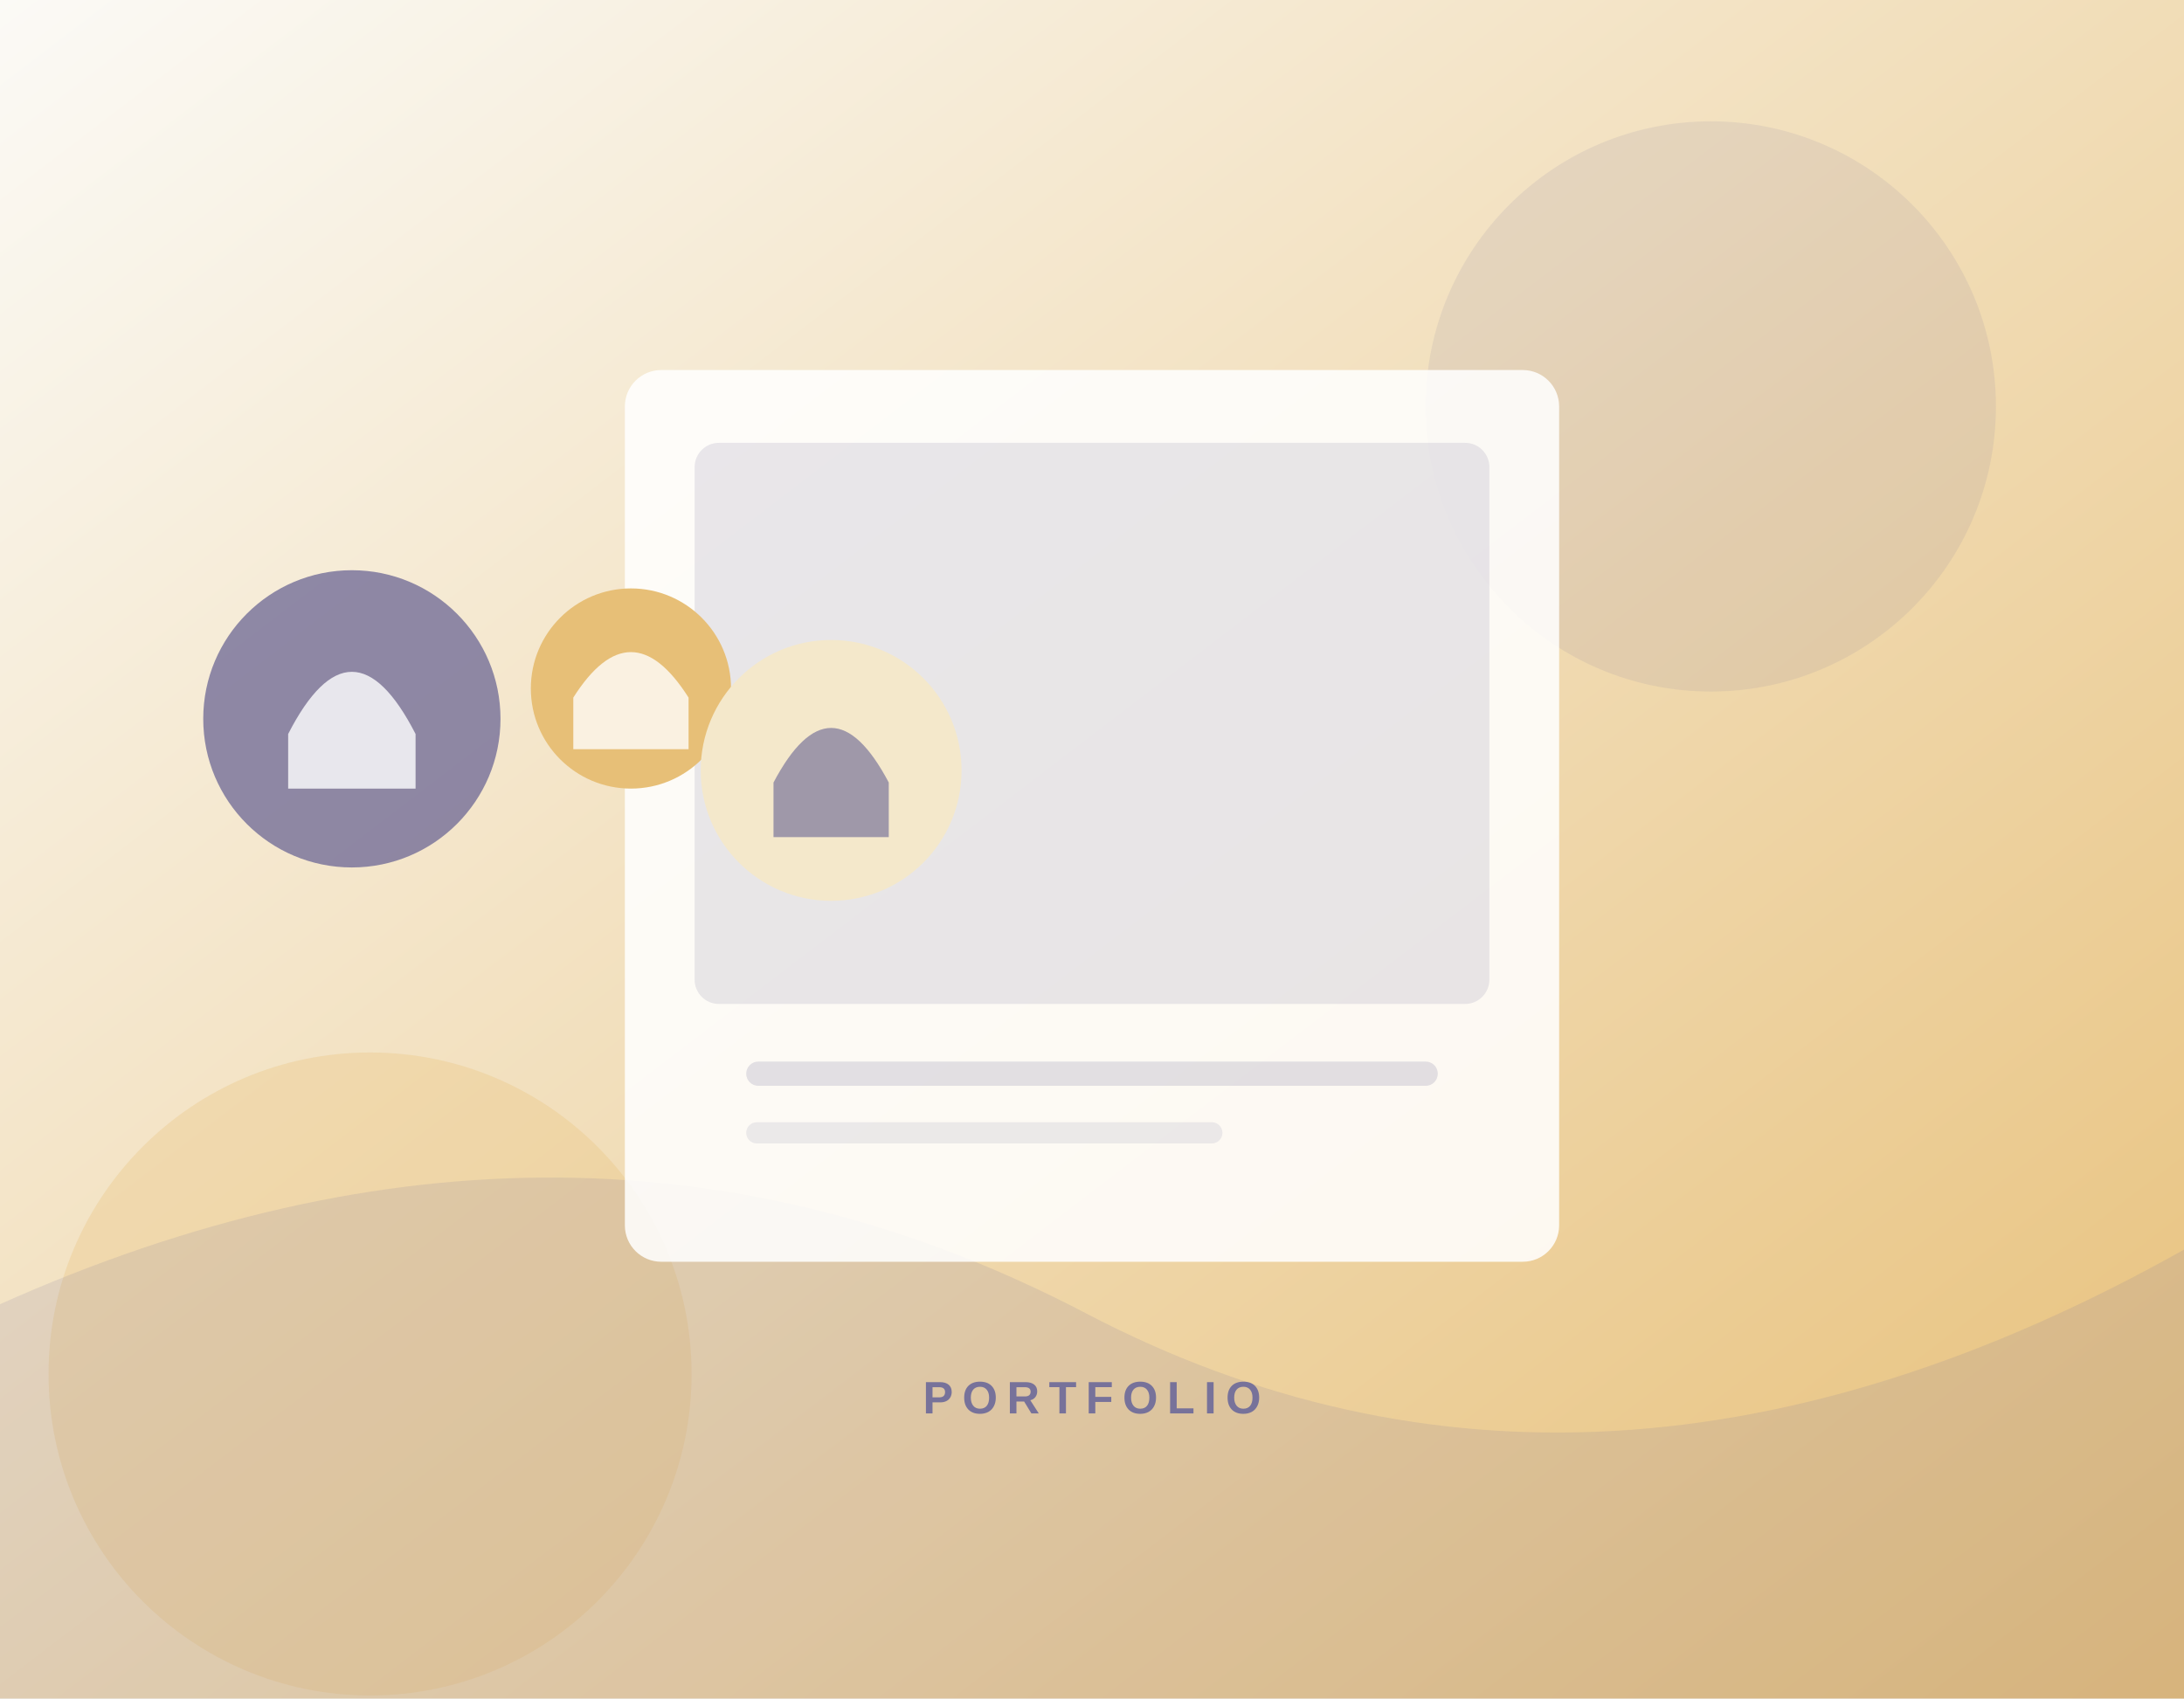
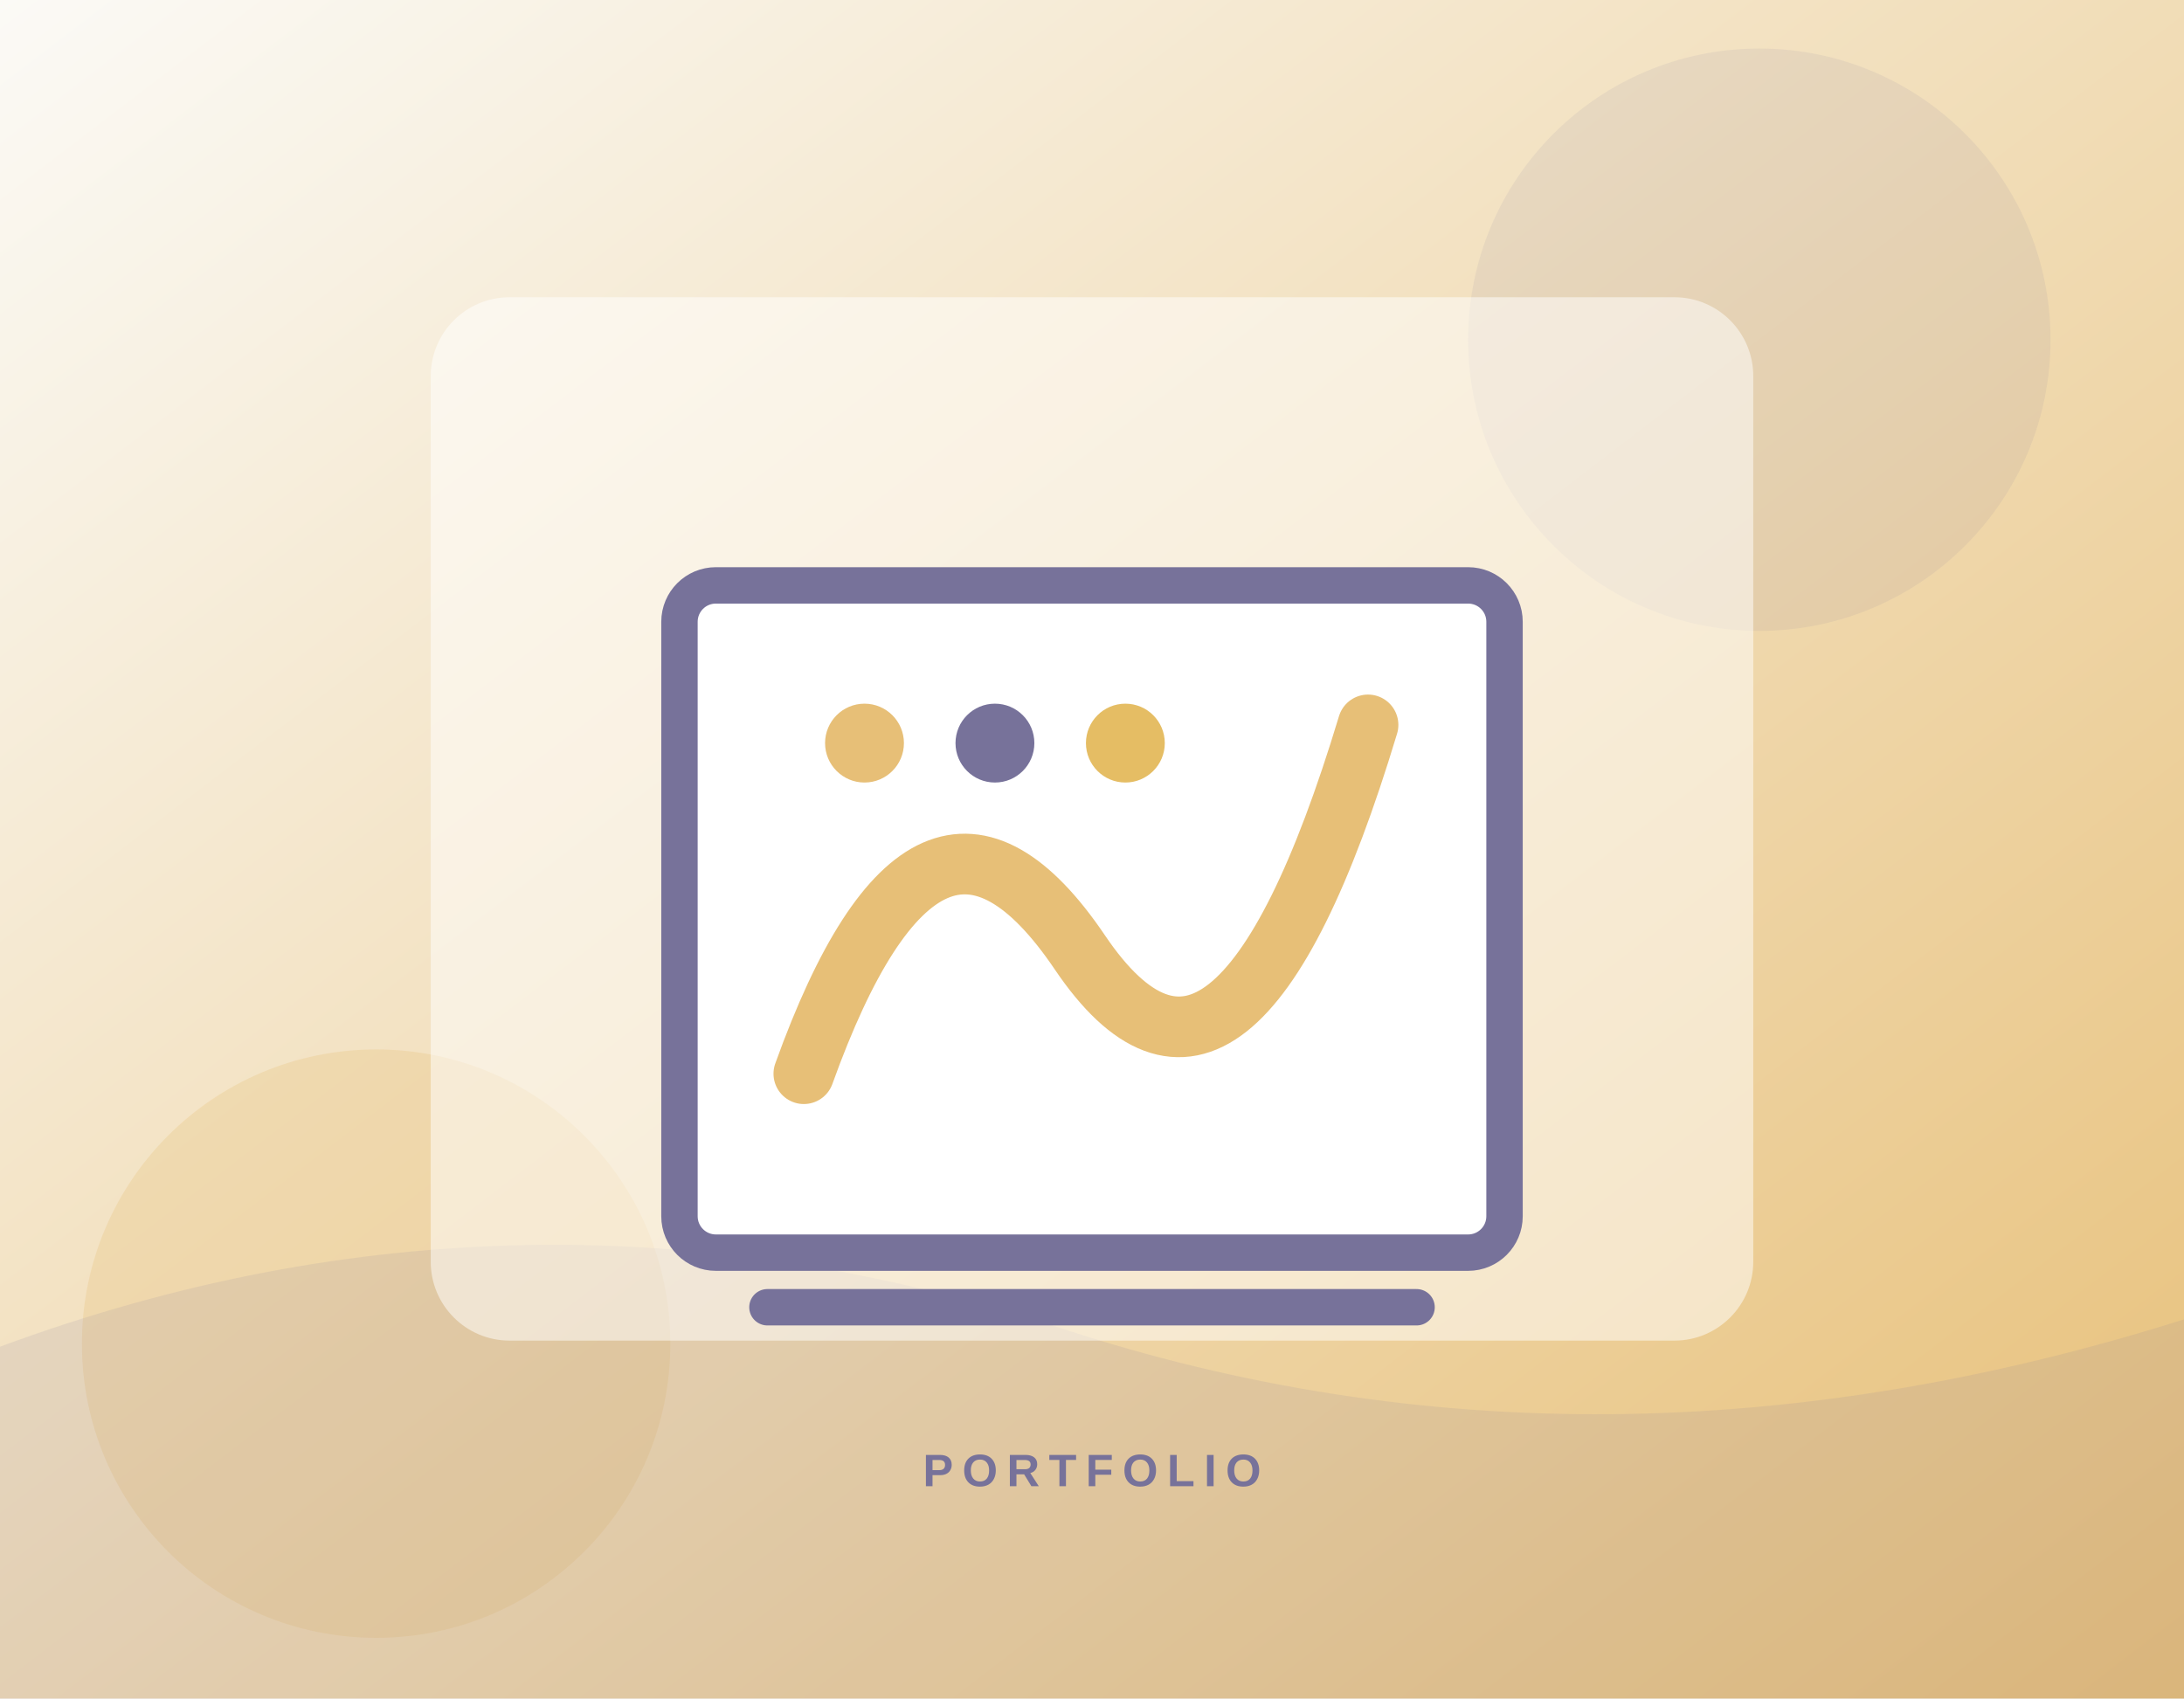
- <svg xmlns="http://www.w3.org/2000/svg" viewBox="0 0 720 560" role="img" aria-labelledby="title desc">
+ <svg xmlns="http://www.w3.org/2000/svg" viewBox="0 0 720 560" role="img" aria-labelledby="title desc" data-scene="creative">
  <defs>
    <linearGradient id="wash" x1="0" y1="0" x2="1" y2="1">
      <stop stop-color="#fbfaf6" />
      <stop offset="1" stop-color="#e7bf77" />
    </linearGradient>
  </defs>
  <rect width="720" height="560" fill="url(#wash)" />
-   <circle cx="564" cy="134" r="94" fill="#77729a" opacity=".12" />
-   <circle cx="122" cy="453" r="106" fill="#e7bf77" opacity=".3" />
-   <path d="M0 430 Q190 345 358 433 T720 412 V560 H0Z" fill="#77729a" opacity=".15" />
-   <rect x="206" y="122" width="308" height="294" rx="12" fill="#fff" opacity=".86" />
-   <rect x="229" y="146" width="262" height="185" rx="8" fill="#77729a" opacity=".16" />
-   <circle cx="116" cy="237" r="49" fill="#77729a" opacity=".82" />
-   <circle cx="208" cy="227" r="33" fill="#e7bf77" />
-   <circle cx="274" cy="254" r="43" fill="#f4e8cb" />
-   <path d="M95 242q21 -41 42 0v18h-42z" fill="#fff" opacity=".8" />
-   <path d="M189 230q19 -30 38 0v17h-38z" fill="#fff" opacity=".78" />
-   <path d="M255 258q19 -36 38 0v18h-38z" fill="#77729a" opacity=".68" />
-   <rect x="246" y="350" width="228" height="8" rx="4" fill="#77729a" opacity=".2" />
-   <rect x="246" y="370" width="157" height="7" rx="3.5" fill="#77729a" opacity=".13" />
-   <text x="360" y="466" text-anchor="middle" fill="#77729a" font-family="Arial,sans-serif" font-size="15" font-weight="700" letter-spacing="3">PORTFOLIO</text>
+   <circle cx="580" cy="112" r="96" fill="#77729a" opacity=".1" />
+   <circle cx="124" cy="443" r="97" fill="#e7bf77" opacity=".28" />
+   <path d="M0 444q173-64 350-6t370-3v125H0z" fill="#77729a" opacity=".12" />
+   <rect x="142" y="98" width="436" height="344" rx="26" fill="#fff" opacity=".5" />
+   <rect x="224" y="193" width="272" height="220" rx="12" fill="#fff" stroke="#77729a" stroke-width="12" stroke-linecap="round" stroke-linejoin="round" />
+   <path d="M265 354q41-114 91-40t95-75" fill="none" stroke="#e7bf77" stroke-width="20" stroke-linecap="round" />
+   <circle cx="285" cy="245" r="13" fill="#e7bf77" />
+   <circle cx="328" cy="245" r="13" fill="#77729a" />
+   <circle cx="371" cy="245" r="13" fill="#e5bd64" />
+   <path d="M253 431h214" fill="none" stroke="#77729a" stroke-width="12" stroke-linecap="round" stroke-linejoin="round" />
+   <text x="360" y="490" text-anchor="middle" fill="#77729a" font-family="Arial,sans-serif" font-size="15" font-weight="700" letter-spacing="3">PORTFOLIO</text>
</svg>
